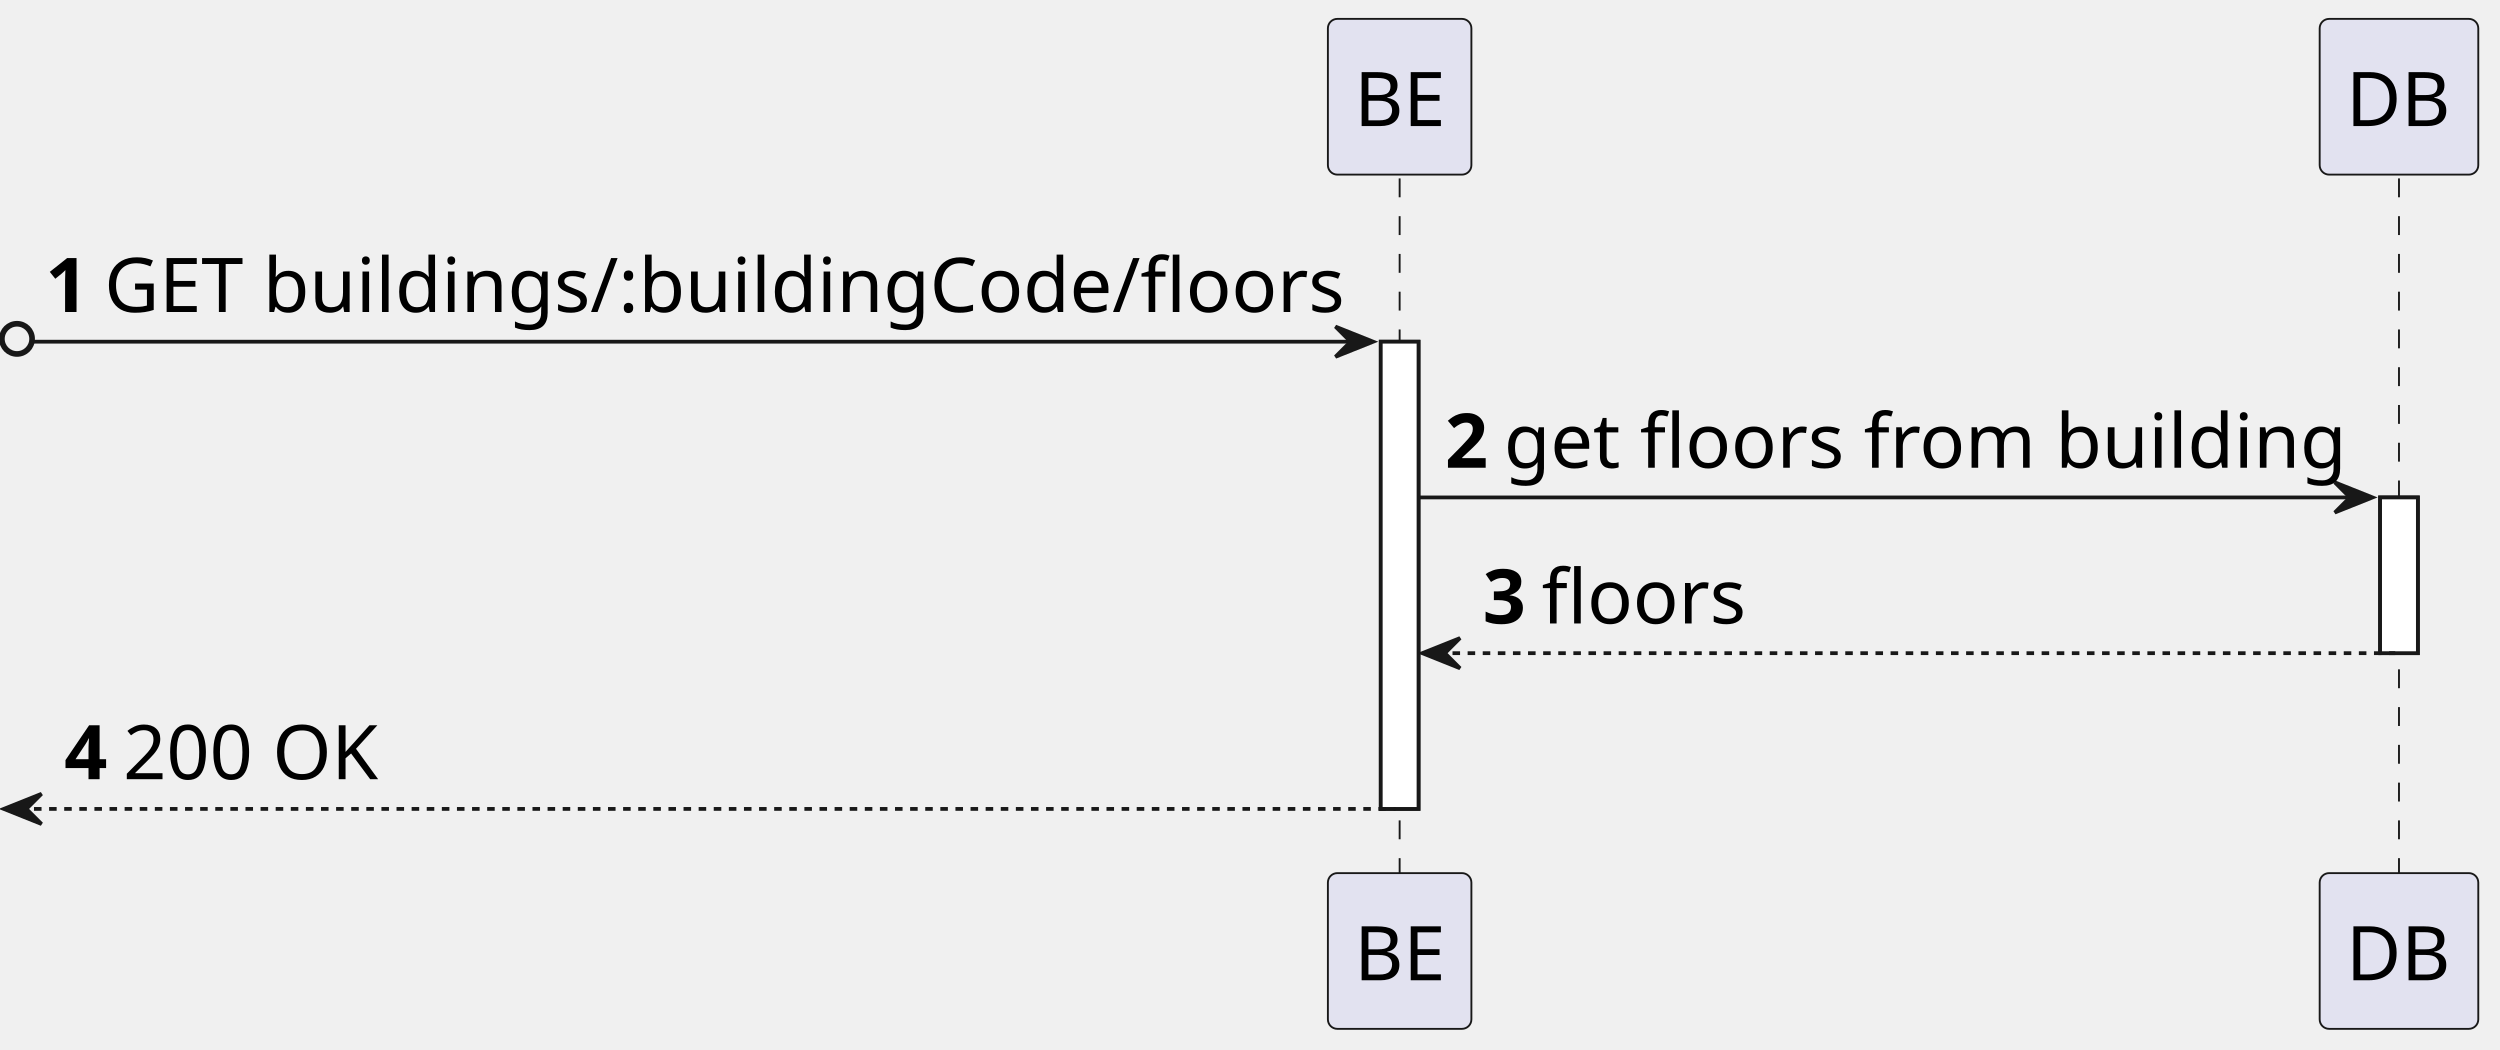
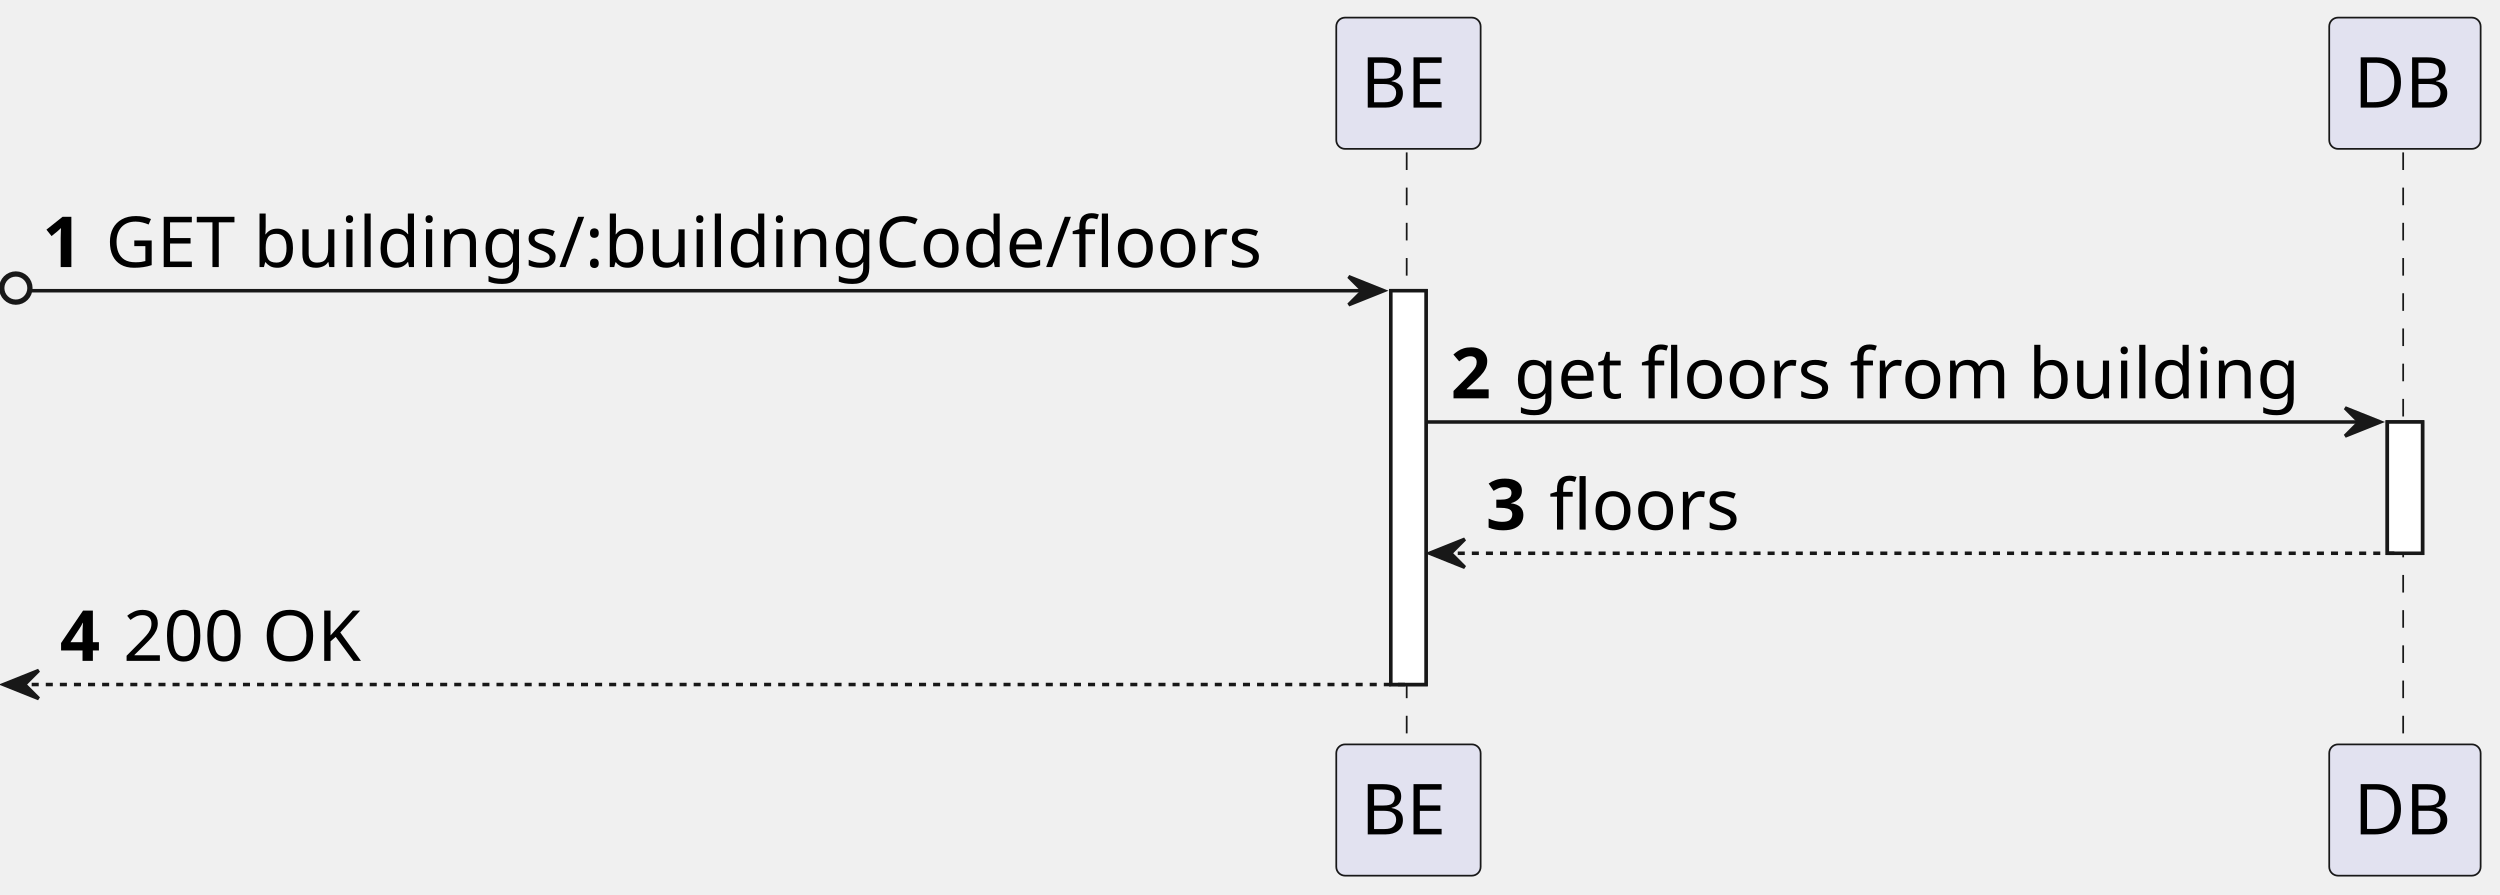
- <svg xmlns="http://www.w3.org/2000/svg" contentStyleType="text/css" height="278px" preserveAspectRatio="none" style="width:662px;height:278px;background:#FFFFFF;" version="1.1" viewBox="0 0 662 278" width="662px" zoomAndPan="magnify">
+ <svg xmlns="http://www.w3.org/2000/svg" contentStyleType="text/css" height="254px" preserveAspectRatio="none" style="width:710px;height:254px;background:#FFFFFF;" version="1.1" viewBox="0 0 710 254" width="710px" zoomAndPan="magnify">
  <defs />
  <g>
-     <rect fill="#FFFFFF" height="123.72" style="stroke:#181818;stroke-width:1.0;" width="10" x="365.625" y="90.48" />
-     <rect fill="#FFFFFF" height="41.24" style="stroke:#181818;stroke-width:1.0;" width="10" x="630.25" y="131.72" />
-     <line style="stroke:#181818;stroke-width:0.5;stroke-dasharray:5.0,5.0;" x1="370.625" x2="370.625" y1="47.24" y2="232.2" />
-     <line style="stroke:#181818;stroke-width:0.5;stroke-dasharray:5.0,5.0;" x1="635.25" x2="635.25" y1="47.24" y2="232.2" />
-     <rect fill="#E2E2F0" height="41.24" rx="2.5" ry="2.5" style="stroke:#181818;stroke-width:0.5;" width="38" x="351.625" y="5" />
-     <text fill="#000000" font-family="sans-serif" font-size="20" lengthAdjust="spacing" textLength="24" x="358.625" y="33.38">BE</text>
-     <rect fill="#E2E2F0" height="41.24" rx="2.5" ry="2.5" style="stroke:#181818;stroke-width:0.5;" width="38" x="351.625" y="231.2" />
-     <text fill="#000000" font-family="sans-serif" font-size="20" lengthAdjust="spacing" textLength="24" x="358.625" y="259.58">BE</text>
-     <rect fill="#E2E2F0" height="41.24" rx="2.5" ry="2.5" style="stroke:#181818;stroke-width:0.5;" width="42" x="614.25" y="5" />
-     <text fill="#000000" font-family="sans-serif" font-size="20" lengthAdjust="spacing" textLength="28" x="621.25" y="33.38">DB</text>
-     <rect fill="#E2E2F0" height="41.24" rx="2.5" ry="2.5" style="stroke:#181818;stroke-width:0.5;" width="42" x="614.25" y="231.2" />
-     <text fill="#000000" font-family="sans-serif" font-size="20" lengthAdjust="spacing" textLength="28" x="621.25" y="259.58">DB</text>
-     <rect fill="#FFFFFF" height="123.72" style="stroke:#181818;stroke-width:1.0;" width="10" x="365.625" y="90.48" />
-     <rect fill="#FFFFFF" height="41.24" style="stroke:#181818;stroke-width:1.0;" width="10" x="630.25" y="131.72" />
-     <ellipse cx="4.5" cy="89.73" fill="none" rx="4" ry="4" style="stroke:#181818;stroke-width:1.5;" />
-     <polygon fill="#181818" points="353.625,86.48,363.625,90.48,353.625,94.48,357.625,90.48" style="stroke:#181818;stroke-width:1.0;" />
-     <line style="stroke:#181818;stroke-width:1.0;" x1="9" x2="359.625" y1="90.48" y2="90.48" />
-     <text fill="#000000" font-family="sans-serif" font-size="20" font-weight="bold" lengthAdjust="spacing" textLength="11.625" x="12" y="82.62">1</text>
-     <text fill="#000000" font-family="sans-serif" font-size="20" lengthAdjust="spacing" textLength="323" x="27.625" y="82.62">GET buildings/:buildingCode/floors</text>
-     <polygon fill="#181818" points="618.25,127.72,628.25,131.72,618.25,135.72,622.25,131.72" style="stroke:#181818;stroke-width:1.0;" />
-     <line style="stroke:#181818;stroke-width:1.0;" x1="375.625" x2="624.25" y1="131.72" y2="131.72" />
-     <text fill="#000000" font-family="sans-serif" font-size="20" font-weight="bold" lengthAdjust="spacing" textLength="11.625" x="382.625" y="123.86">2</text>
-     <text fill="#000000" font-family="sans-serif" font-size="20" lengthAdjust="spacing" textLength="220" x="398.25" y="123.86">get floors from building</text>
-     <polygon fill="#181818" points="386.625,168.96,376.625,172.96,386.625,176.96,382.625,172.96" style="stroke:#181818;stroke-width:1.0;" />
-     <line style="stroke:#181818;stroke-width:1.0;stroke-dasharray:2.0,2.0;" x1="380.625" x2="634.25" y1="172.96" y2="172.96" />
-     <text fill="#000000" font-family="sans-serif" font-size="20" font-weight="bold" lengthAdjust="spacing" textLength="11.625" x="392.625" y="165.1">3</text>
-     <text fill="#000000" font-family="sans-serif" font-size="20" lengthAdjust="spacing" textLength="54" x="408.25" y="165.1">floors</text>
-     <polygon fill="#181818" points="11,210.2,1,214.2,11,218.2,7,214.2" style="stroke:#181818;stroke-width:1.0;" />
-     <line style="stroke:#181818;stroke-width:1.0;stroke-dasharray:2.0,2.0;" x1="5" x2="369.625" y1="214.2" y2="214.2" />
-     <text fill="#000000" font-family="sans-serif" font-size="20" font-weight="bold" lengthAdjust="spacing" textLength="11.625" x="17" y="206.34">4</text>
-     <text fill="#000000" font-family="sans-serif" font-size="20" lengthAdjust="spacing" textLength="66" x="32.625" y="206.34">200 OK</text>
+     <rect fill="#FFFFFF" height="111.844" style="stroke:#181818;stroke-width:1.0;" width="10" x="395" y="82.562" />
+     <rect fill="#FFFFFF" height="37.281" style="stroke:#181818;stroke-width:1.0;" width="10" x="678" y="119.844" />
+     <line style="stroke:#181818;stroke-width:0.5;stroke-dasharray:5.0,5.0;" x1="399.5" x2="399.5" y1="43.281" y2="212.406" />
+     <line style="stroke:#181818;stroke-width:0.5;stroke-dasharray:5.0,5.0;" x1="682.5" x2="682.5" y1="43.281" y2="212.406" />
+     <rect fill="#E2E2F0" height="37.281" rx="2.5" ry="2.5" style="stroke:#181818;stroke-width:0.5;" width="41" x="379.5" y="5" />
+     <text fill="#000000" font-family="sans-serif" font-size="20" lengthAdjust="spacing" textLength="27" x="386.5" y="30.564">BE</text>
+     <rect fill="#E2E2F0" height="37.281" rx="2.5" ry="2.5" style="stroke:#181818;stroke-width:0.5;" width="41" x="379.5" y="211.406" />
+     <text fill="#000000" font-family="sans-serif" font-size="20" lengthAdjust="spacing" textLength="27" x="386.5" y="236.971">BE</text>
+     <rect fill="#E2E2F0" height="37.281" rx="2.5" ry="2.5" style="stroke:#181818;stroke-width:0.5;" width="43" x="661.5" y="5" />
+     <text fill="#000000" font-family="sans-serif" font-size="20" lengthAdjust="spacing" textLength="29" x="668.5" y="30.564">DB</text>
+     <rect fill="#E2E2F0" height="37.281" rx="2.5" ry="2.5" style="stroke:#181818;stroke-width:0.5;" width="43" x="661.5" y="211.406" />
+     <text fill="#000000" font-family="sans-serif" font-size="20" lengthAdjust="spacing" textLength="29" x="668.5" y="236.971">DB</text>
+     <rect fill="#FFFFFF" height="111.844" style="stroke:#181818;stroke-width:1.0;" width="10" x="395" y="82.562" />
+     <rect fill="#FFFFFF" height="37.281" style="stroke:#181818;stroke-width:1.0;" width="10" x="678" y="119.844" />
+     <ellipse cx="4.5" cy="81.812" fill="none" rx="4" ry="4" style="stroke:#181818;stroke-width:1.5;" />
+     <polygon fill="#181818" points="383,78.562,393,82.562,383,86.562,387,82.562" style="stroke:#181818;stroke-width:1.0;" />
+     <line style="stroke:#181818;stroke-width:1.0;" x1="9" x2="389" y1="82.562" y2="82.562" />
+     <text fill="#000000" font-family="sans-serif" font-size="20" font-weight="bold" lengthAdjust="spacing" textLength="14" x="12" y="75.846">1</text>
+     <text fill="#000000" font-family="sans-serif" font-size="20" lengthAdjust="spacing" textLength="350" x="30" y="75.846">GET buildings/:buildingCode/floors</text>
+     <polygon fill="#181818" points="666,115.844,676,119.844,666,123.844,670,119.844" style="stroke:#181818;stroke-width:1.0;" />
+     <line style="stroke:#181818;stroke-width:1.0;" x1="405" x2="672" y1="119.844" y2="119.844" />
+     <text fill="#000000" font-family="sans-serif" font-size="20" font-weight="bold" lengthAdjust="spacing" textLength="14" x="412" y="113.127">2</text>
+     <text fill="#000000" font-family="sans-serif" font-size="20" lengthAdjust="spacing" textLength="236" x="430" y="113.127">get floors from building</text>
+     <polygon fill="#181818" points="416,153.125,406,157.125,416,161.125,412,157.125" style="stroke:#181818;stroke-width:1.0;" />
+     <line style="stroke:#181818;stroke-width:1.0;stroke-dasharray:2.0,2.0;" x1="410" x2="682" y1="157.125" y2="157.125" />
+     <text fill="#000000" font-family="sans-serif" font-size="20" font-weight="bold" lengthAdjust="spacing" textLength="14" x="422" y="150.408">3</text>
+     <text fill="#000000" font-family="sans-serif" font-size="20" lengthAdjust="spacing" textLength="55" x="440" y="150.408">floors</text>
+     <polygon fill="#181818" points="11,190.406,1,194.406,11,198.406,7,194.406" style="stroke:#181818;stroke-width:1.0;" />
+     <line style="stroke:#181818;stroke-width:1.0;stroke-dasharray:2.0,2.0;" x1="5" x2="399" y1="194.406" y2="194.406" />
+     <text fill="#000000" font-family="sans-serif" font-size="20" font-weight="bold" lengthAdjust="spacing" textLength="14" x="17" y="187.69">4</text>
+     <text fill="#000000" font-family="sans-serif" font-size="20" lengthAdjust="spacing" textLength="74" x="35" y="187.69">200 OK</text>
  </g>
</svg>
